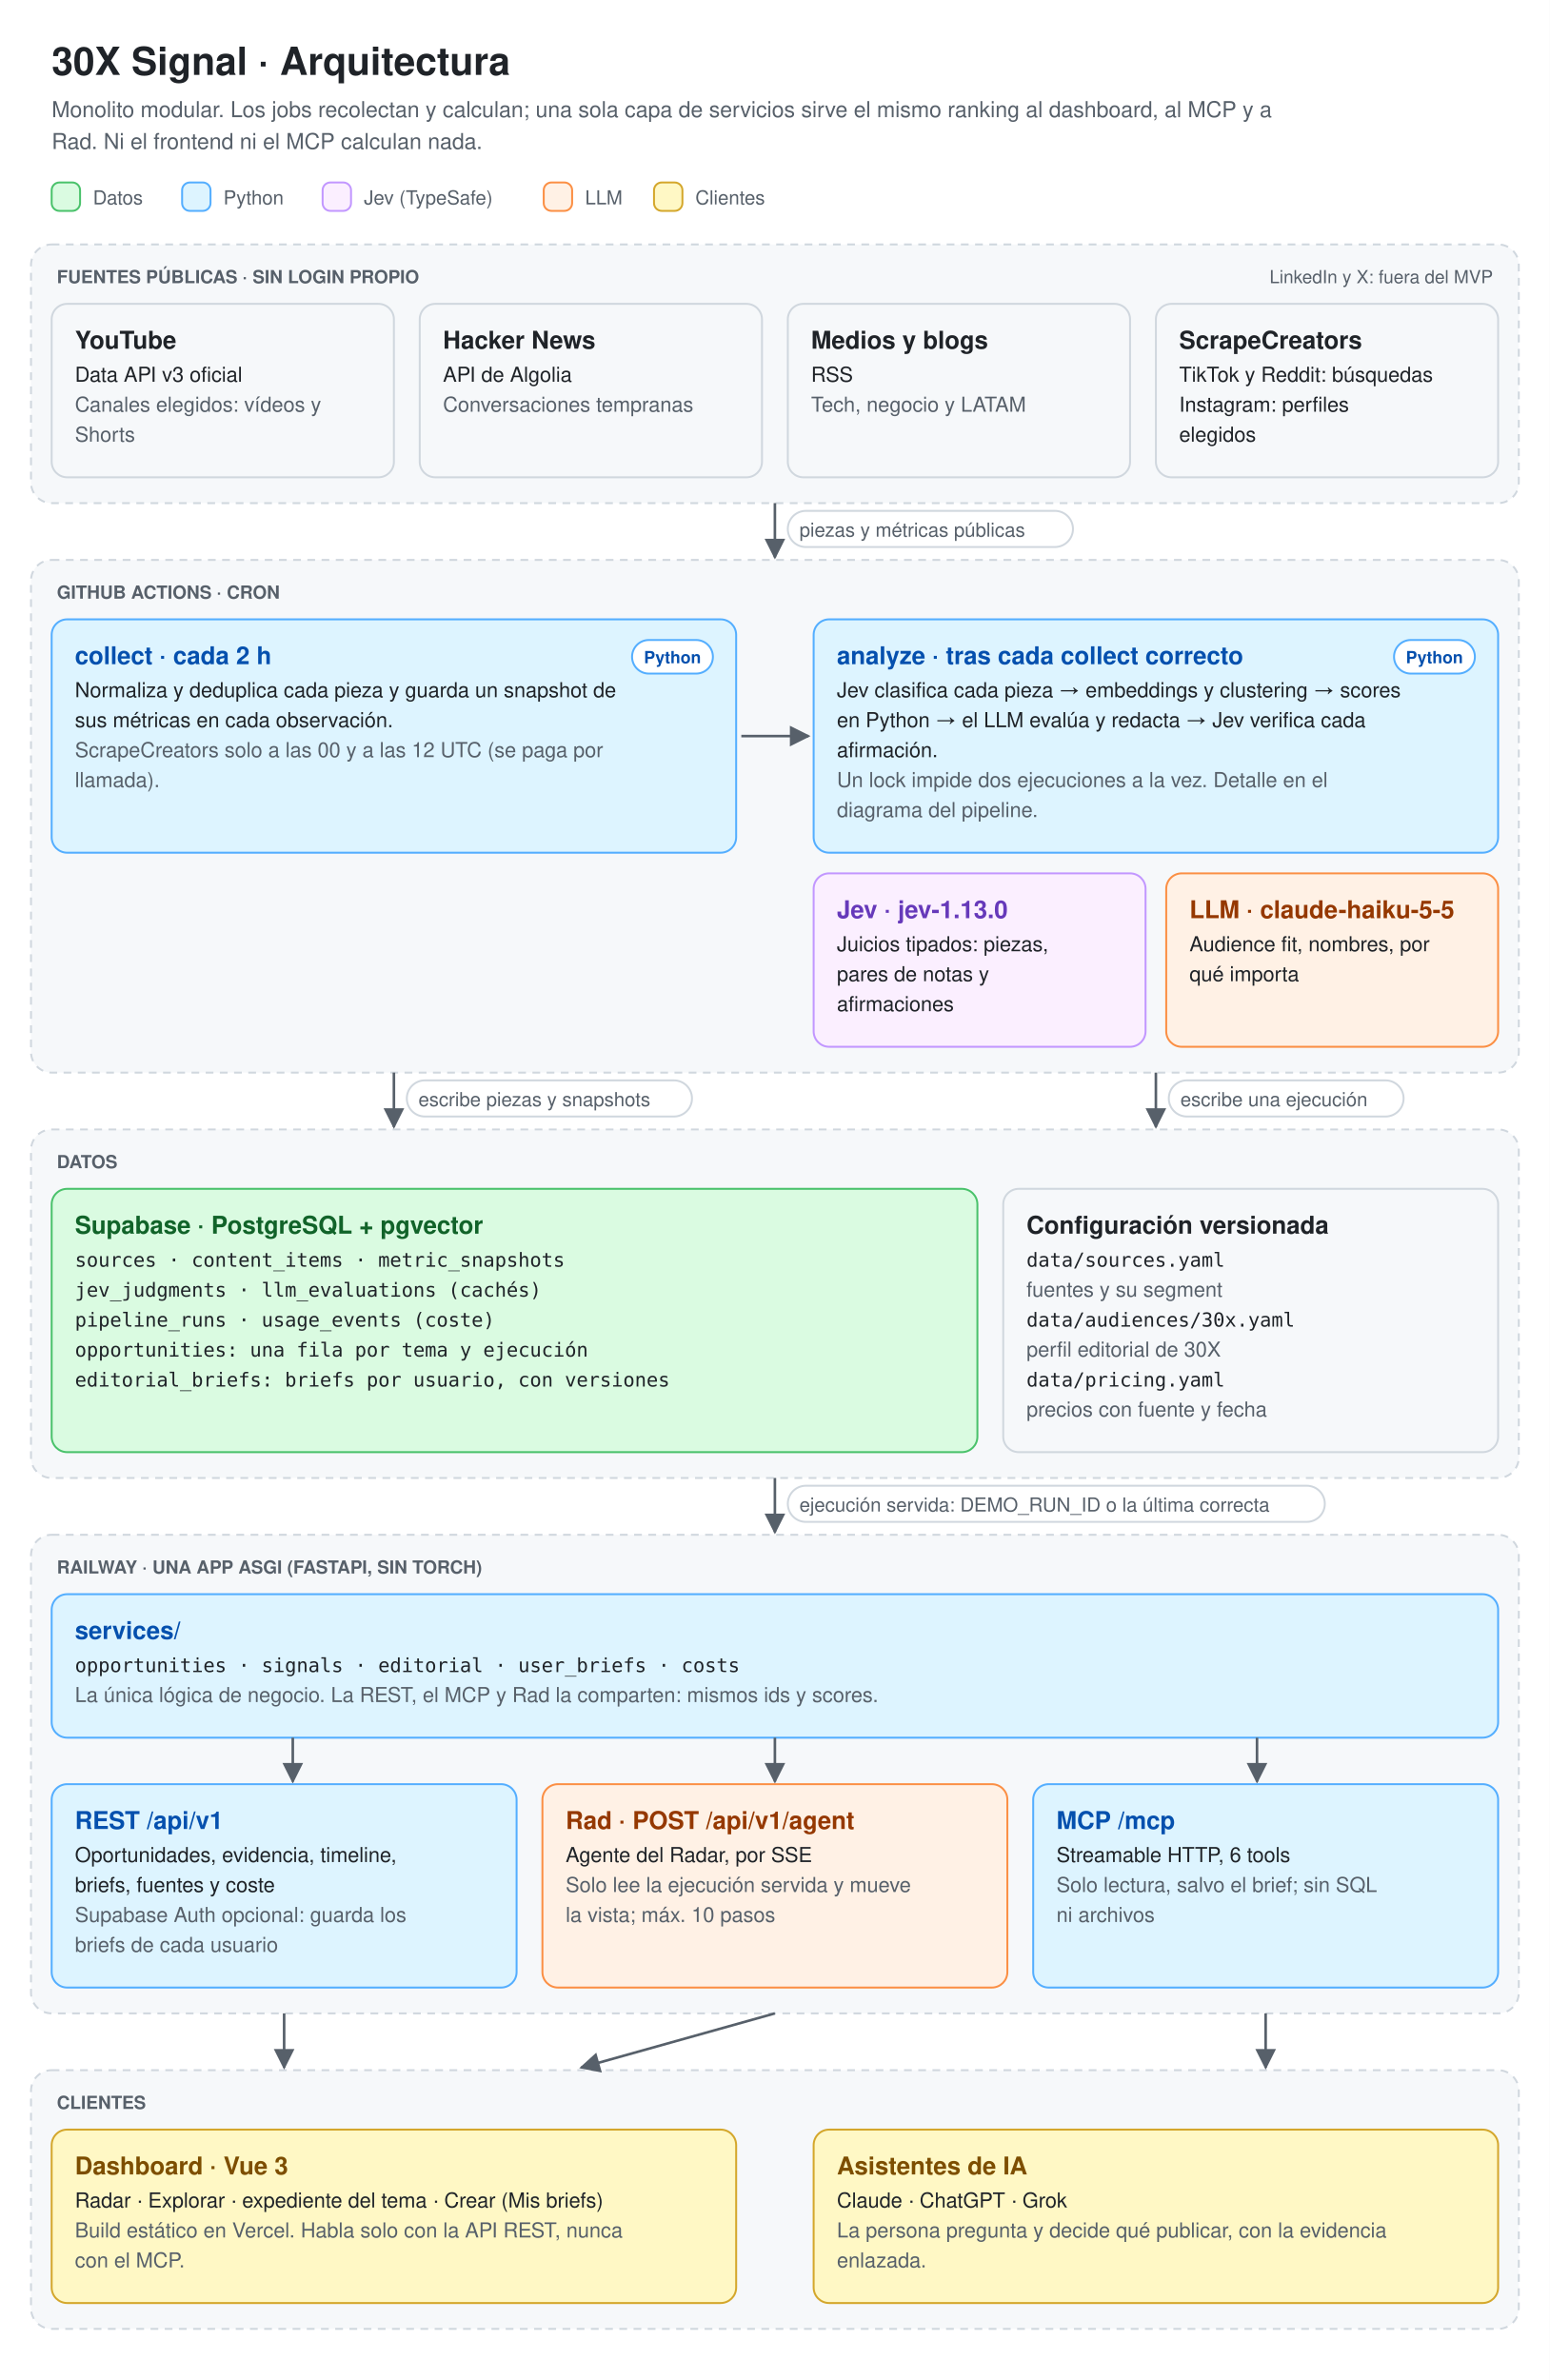
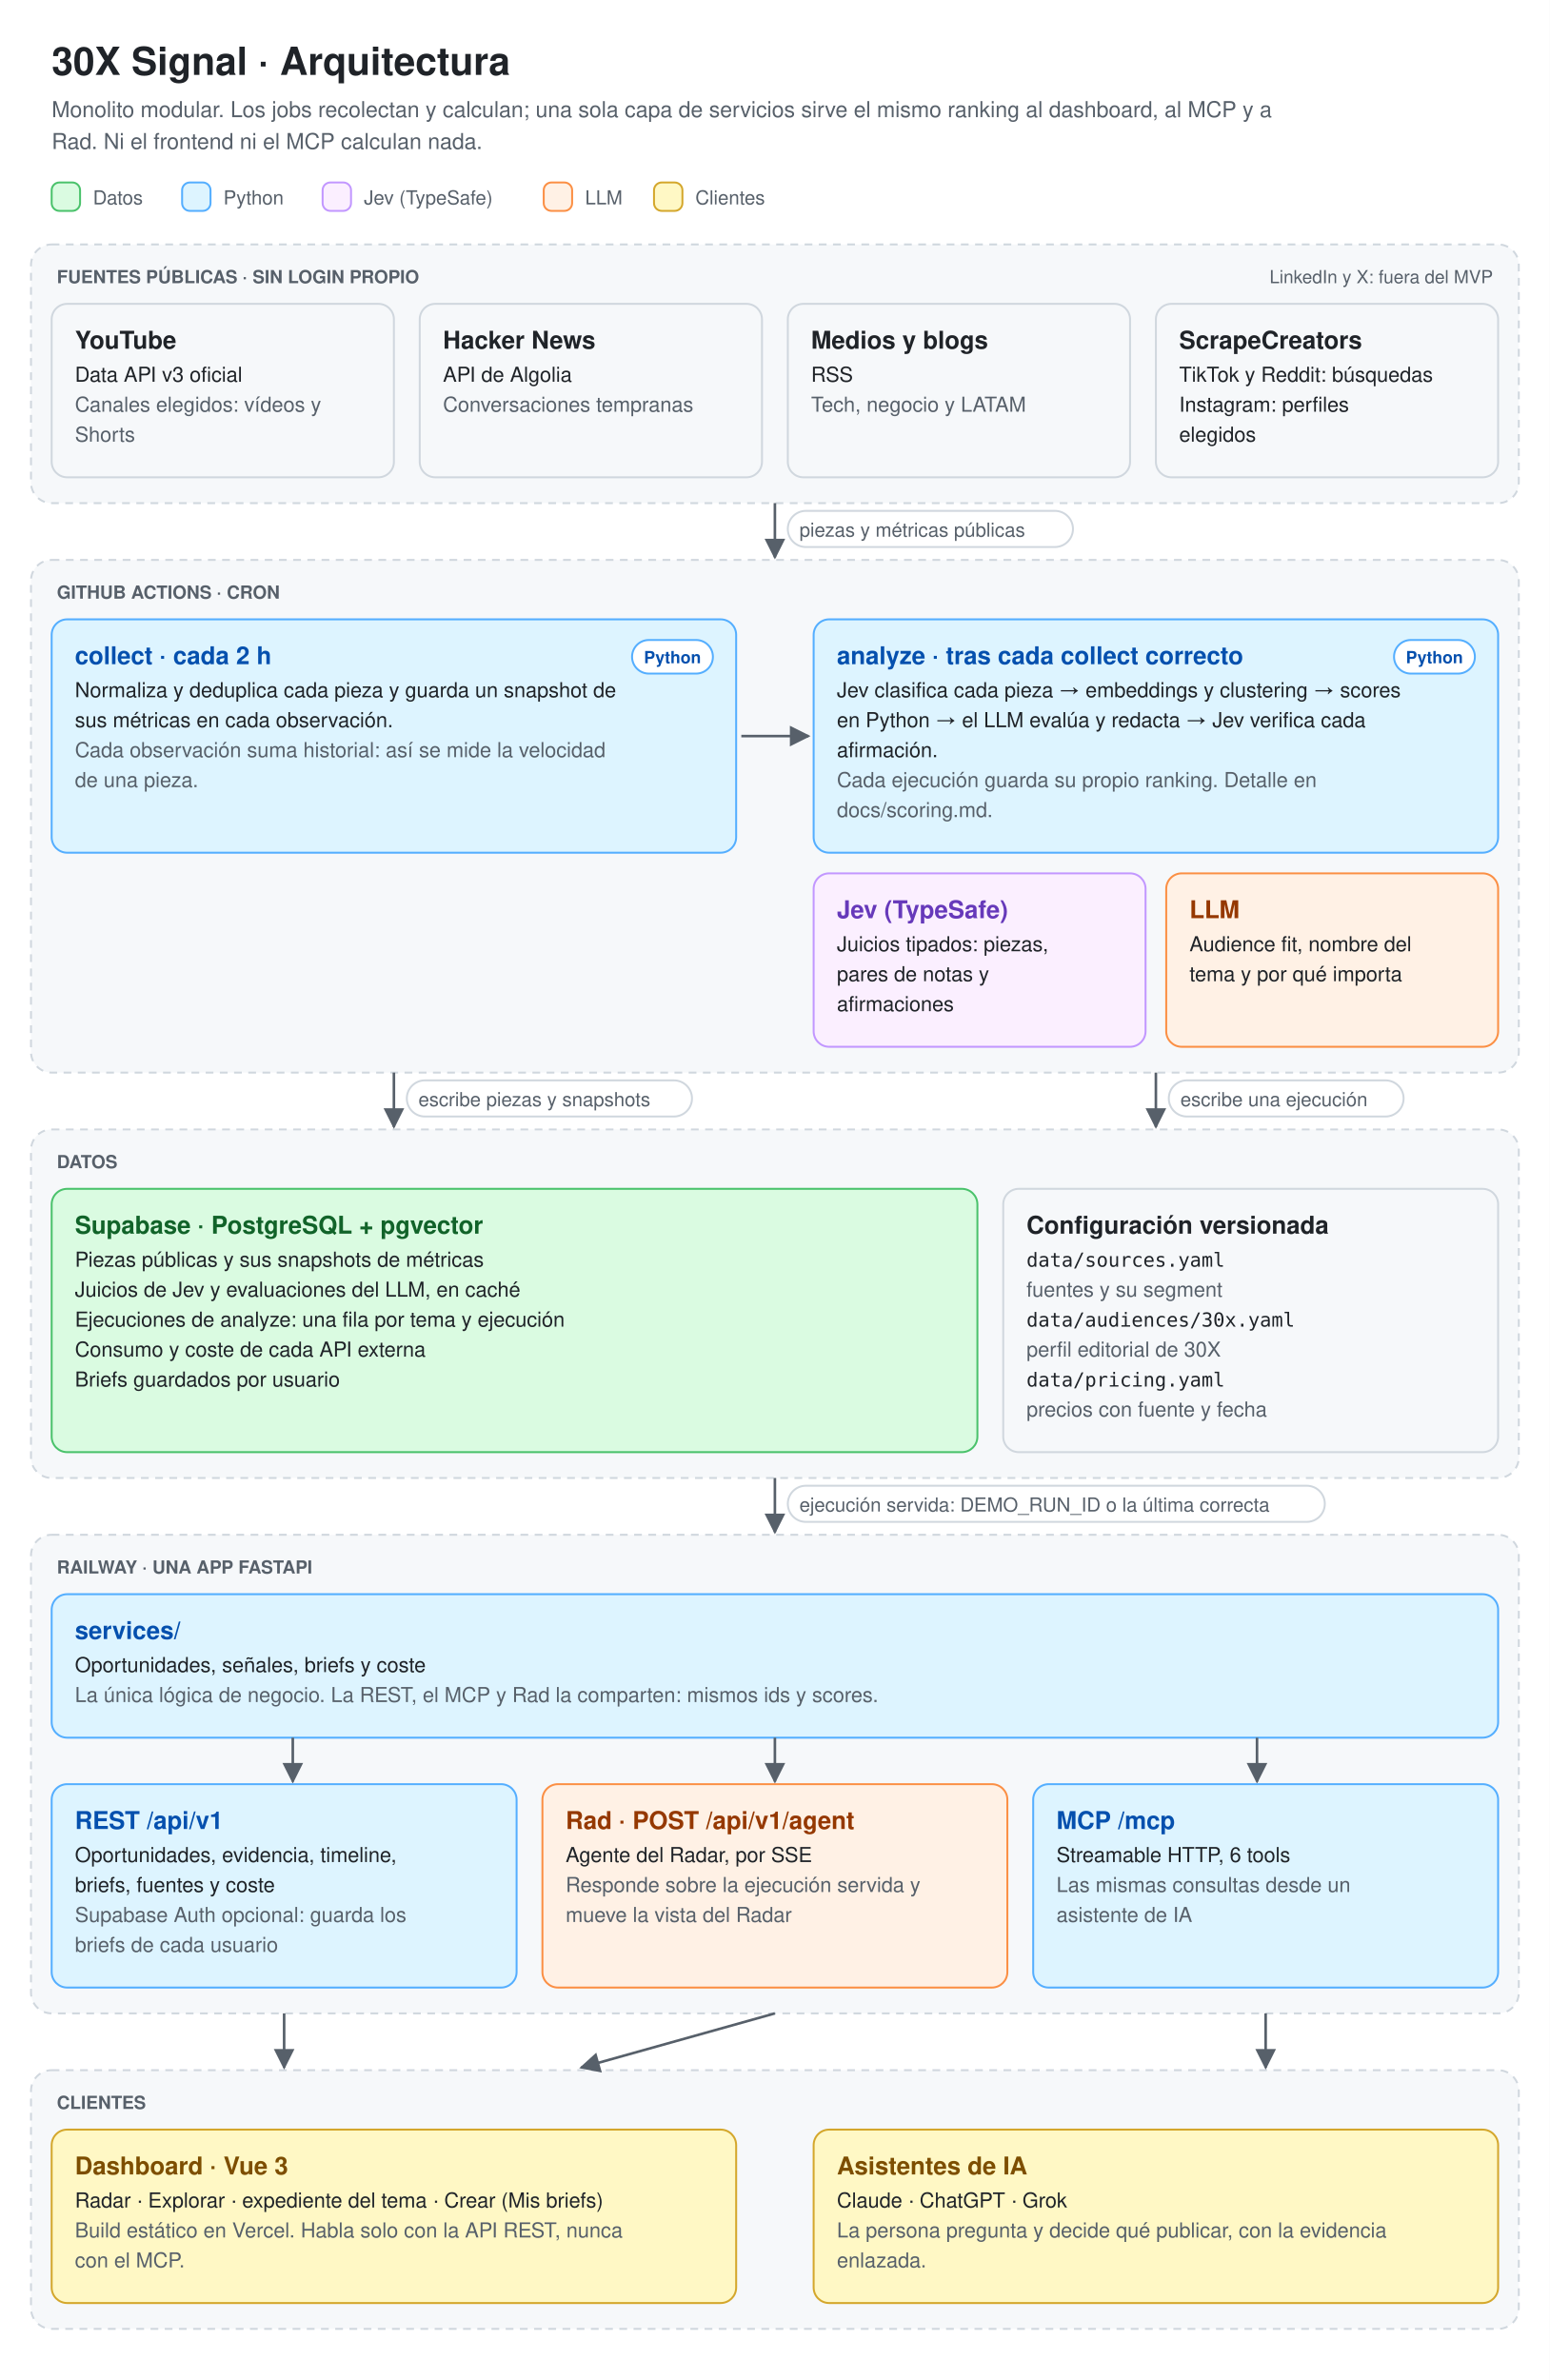
<svg xmlns="http://www.w3.org/2000/svg" width="1200" height="1843" viewBox="0 0 1200 1843" role="img" aria-labelledby="t d">
  <defs>
    <marker id="arrow" viewBox="0 0 10 10" refX="9" refY="5" markerWidth="8" markerHeight="8" orient="auto-start-reverse">
      <path d="M0 0L10 5L0 10z" fill="#57606a" />
    </marker>
  </defs>
  <rect width="1200" height="1843" fill="#ffffff" />
  <rect x="24.0" y="1603.1" width="1152.0" height="200.3" rx="16" fill="#f6f8fa" stroke="#d0d7de" stroke-width="1.5" stroke-dasharray="6 5" />
  <text x="44.0" y="1633.1" font-family="-apple-system, BlinkMacSystemFont, 'Segoe UI', Helvetica, Arial, sans-serif" font-size="14" font-weight="700" fill="#57606a" text-anchor="start">CLIENTES</text>
  <rect x="24.0" y="1188.5" width="1152.0" height="370.6" rx="16" fill="#f6f8fa" stroke="#d0d7de" stroke-width="1.5" stroke-dasharray="6 5" />
-   <text x="44.0" y="1218.5" font-family="-apple-system, BlinkMacSystemFont, 'Segoe UI', Helvetica, Arial, sans-serif" font-size="14" font-weight="700" fill="#57606a" text-anchor="start">RAILWAY · UNA APP ASGI (FASTAPI, SIN TORCH)</text>
+   <text x="44.0" y="1218.5" font-family="-apple-system, BlinkMacSystemFont, 'Segoe UI', Helvetica, Arial, sans-serif" font-size="14" font-weight="700" fill="#57606a" text-anchor="start">RAILWAY · UNA APP FASTAPI</text>
  <rect x="24.0" y="874.6" width="1152.0" height="269.9" rx="16" fill="#f6f8fa" stroke="#d0d7de" stroke-width="1.5" stroke-dasharray="6 5" />
  <text x="44.0" y="904.6" font-family="-apple-system, BlinkMacSystemFont, 'Segoe UI', Helvetica, Arial, sans-serif" font-size="14" font-weight="700" fill="#57606a" text-anchor="start">DATOS</text>
  <rect x="24.0" y="433.6" width="1152.0" height="397.0" rx="16" fill="#f6f8fa" stroke="#d0d7de" stroke-width="1.5" stroke-dasharray="6 5" />
  <text x="44.0" y="463.6" font-family="-apple-system, BlinkMacSystemFont, 'Segoe UI', Helvetica, Arial, sans-serif" font-size="14" font-weight="700" fill="#57606a" text-anchor="start">GITHUB ACTIONS · CRON</text>
  <rect x="24.0" y="189.3" width="1152.0" height="200.3" rx="16" fill="#f6f8fa" stroke="#d0d7de" stroke-width="1.5" stroke-dasharray="6 5" />
  <text x="44.0" y="219.3" font-family="-apple-system, BlinkMacSystemFont, 'Segoe UI', Helvetica, Arial, sans-serif" font-size="14" font-weight="700" fill="#57606a" text-anchor="start">FUENTES PÚBLICAS · SIN LOGIN PROPIO</text>
  <text x="1156.0" y="219.3" font-family="-apple-system, BlinkMacSystemFont, 'Segoe UI', Helvetica, Arial, sans-serif" font-size="14" font-weight="400" fill="#57606a" text-anchor="end">LinkedIn y X: fuera del MVP</text>
  <text x="40.0" y="58.0" font-family="-apple-system, BlinkMacSystemFont, 'Segoe UI', Helvetica, Arial, sans-serif" font-size="30" font-weight="700" fill="#1f2328" text-anchor="start">30X Signal · Arquitectura</text>
  <text x="40.0" y="90.7" font-family="-apple-system, BlinkMacSystemFont, 'Segoe UI', Helvetica, Arial, sans-serif" font-size="17" font-weight="400" fill="#57606a" text-anchor="start">Monolito modular. Los jobs recolectan y calculan; una sola capa de servicios sirve el mismo ranking al dashboard, al MCP y a</text>
  <text x="40.0" y="115.4" font-family="-apple-system, BlinkMacSystemFont, 'Segoe UI', Helvetica, Arial, sans-serif" font-size="17" font-weight="400" fill="#57606a" text-anchor="start">Rad. Ni el frontend ni el MCP calculan nada.</text>
  <rect x="40.0" y="141.3" width="22.0" height="22.0" rx="6" fill="#dafbe1" stroke="#4ac26b" stroke-width="1.5" />
  <text x="72.0" y="158.3" font-family="-apple-system, BlinkMacSystemFont, 'Segoe UI', Helvetica, Arial, sans-serif" font-size="15" font-weight="400" fill="#57606a" text-anchor="start">Datos</text>
  <rect x="141.0" y="141.3" width="22.0" height="22.0" rx="6" fill="#ddf4ff" stroke="#54aeff" stroke-width="1.5" />
  <text x="173.0" y="158.3" font-family="-apple-system, BlinkMacSystemFont, 'Segoe UI', Helvetica, Arial, sans-serif" font-size="15" font-weight="400" fill="#57606a" text-anchor="start">Python</text>
  <rect x="249.8" y="141.3" width="22.0" height="22.0" rx="6" fill="#fbefff" stroke="#c297ff" stroke-width="1.5" />
  <text x="281.8" y="158.3" font-family="-apple-system, BlinkMacSystemFont, 'Segoe UI', Helvetica, Arial, sans-serif" font-size="15" font-weight="400" fill="#57606a" text-anchor="start">Jev (TypeSafe)</text>
  <rect x="421.0" y="141.3" width="22.0" height="22.0" rx="6" fill="#fff1e5" stroke="#fb8f44" stroke-width="1.5" />
  <text x="453.0" y="158.3" font-family="-apple-system, BlinkMacSystemFont, 'Segoe UI', Helvetica, Arial, sans-serif" font-size="15" font-weight="400" fill="#57606a" text-anchor="start">LLM</text>
  <rect x="506.4" y="141.3" width="22.0" height="22.0" rx="6" fill="#fff8c5" stroke="#d4a72c" stroke-width="1.5" />
  <text x="538.4" y="158.3" font-family="-apple-system, BlinkMacSystemFont, 'Segoe UI', Helvetica, Arial, sans-serif" font-size="15" font-weight="400" fill="#57606a" text-anchor="start">Clientes</text>
  <rect x="40.0" y="235.3" width="265.0" height="134.3" rx="12" fill="#f6f8fa" stroke="#d0d7de" stroke-width="1.5" />
  <text x="58.0" y="270.0" font-family="-apple-system, BlinkMacSystemFont, 'Segoe UI', Helvetica, Arial, sans-serif" font-size="19" font-weight="650" fill="#1f2328" text-anchor="start">YouTube</text>
  <text x="58.0" y="295.6" font-family="-apple-system, BlinkMacSystemFont, 'Segoe UI', Helvetica, Arial, sans-serif" font-size="16" font-weight="400" fill="#1f2328" text-anchor="start">Data API v3 oficial</text>
  <text x="58.0" y="318.8" font-family="-apple-system, BlinkMacSystemFont, 'Segoe UI', Helvetica, Arial, sans-serif" font-size="16" font-weight="400" fill="#57606a" text-anchor="start">Canales elegidos: vídeos y</text>
  <text x="58.0" y="342.0" font-family="-apple-system, BlinkMacSystemFont, 'Segoe UI', Helvetica, Arial, sans-serif" font-size="16" font-weight="400" fill="#57606a" text-anchor="start">Shorts</text>
  <rect x="325.0" y="235.3" width="265.0" height="134.3" rx="12" fill="#f6f8fa" stroke="#d0d7de" stroke-width="1.5" />
  <text x="343.0" y="270.0" font-family="-apple-system, BlinkMacSystemFont, 'Segoe UI', Helvetica, Arial, sans-serif" font-size="19" font-weight="650" fill="#1f2328" text-anchor="start">Hacker News</text>
  <text x="343.0" y="295.6" font-family="-apple-system, BlinkMacSystemFont, 'Segoe UI', Helvetica, Arial, sans-serif" font-size="16" font-weight="400" fill="#1f2328" text-anchor="start">API de Algolia</text>
  <text x="343.0" y="318.8" font-family="-apple-system, BlinkMacSystemFont, 'Segoe UI', Helvetica, Arial, sans-serif" font-size="16" font-weight="400" fill="#57606a" text-anchor="start">Conversaciones tempranas</text>
  <rect x="610.0" y="235.3" width="265.0" height="134.3" rx="12" fill="#f6f8fa" stroke="#d0d7de" stroke-width="1.5" />
  <text x="628.0" y="270.0" font-family="-apple-system, BlinkMacSystemFont, 'Segoe UI', Helvetica, Arial, sans-serif" font-size="19" font-weight="650" fill="#1f2328" text-anchor="start">Medios y blogs</text>
  <text x="628.0" y="295.6" font-family="-apple-system, BlinkMacSystemFont, 'Segoe UI', Helvetica, Arial, sans-serif" font-size="16" font-weight="400" fill="#1f2328" text-anchor="start">RSS</text>
  <text x="628.0" y="318.8" font-family="-apple-system, BlinkMacSystemFont, 'Segoe UI', Helvetica, Arial, sans-serif" font-size="16" font-weight="400" fill="#57606a" text-anchor="start">Tech, negocio y LATAM</text>
  <rect x="895.0" y="235.3" width="265.0" height="134.3" rx="12" fill="#f6f8fa" stroke="#d0d7de" stroke-width="1.5" />
  <text x="913.0" y="270.0" font-family="-apple-system, BlinkMacSystemFont, 'Segoe UI', Helvetica, Arial, sans-serif" font-size="19" font-weight="650" fill="#1f2328" text-anchor="start">ScrapeCreators</text>
  <text x="913.0" y="295.6" font-family="-apple-system, BlinkMacSystemFont, 'Segoe UI', Helvetica, Arial, sans-serif" font-size="16" font-weight="400" fill="#1f2328" text-anchor="start">TikTok y Reddit: búsquedas</text>
  <text x="913.0" y="318.8" font-family="-apple-system, BlinkMacSystemFont, 'Segoe UI', Helvetica, Arial, sans-serif" font-size="16" font-weight="400" fill="#1f2328" text-anchor="start">Instagram: perfiles</text>
  <text x="913.0" y="342.0" font-family="-apple-system, BlinkMacSystemFont, 'Segoe UI', Helvetica, Arial, sans-serif" font-size="16" font-weight="400" fill="#1f2328" text-anchor="start">elegidos</text>
  <line x1="600.0" y1="389.6" x2="600.0" y2="431.6" stroke="#57606a" stroke-width="2" marker-end="url(#arrow)" />
  <rect x="610.0" y="395.6" width="220.8" height="28.0" rx="14" fill="#ffffff" stroke="#d0d7de" stroke-width="1.5" />
  <text x="619.0" y="415.6" font-family="-apple-system, BlinkMacSystemFont, 'Segoe UI', Helvetica, Arial, sans-serif" font-size="15" font-weight="400" fill="#57606a" text-anchor="start">piezas y métricas públicas</text>
  <rect x="40.0" y="479.6" width="530.0" height="180.7" rx="12" fill="#ddf4ff" stroke="#54aeff" stroke-width="1.5" />
  <text x="58.0" y="514.3" font-family="-apple-system, BlinkMacSystemFont, 'Segoe UI', Helvetica, Arial, sans-serif" font-size="19" font-weight="650" fill="#0550ae" text-anchor="start">collect · cada 2 h</text>
  <rect x="489.4" y="495.6" width="62.6" height="26.0" rx="13" fill="#ffffff" stroke="#54aeff" stroke-width="1.5" />
  <text x="520.7" y="513.6" font-family="-apple-system, BlinkMacSystemFont, 'Segoe UI', Helvetica, Arial, sans-serif" font-size="13" font-weight="600" fill="#0550ae" text-anchor="middle">Python</text>
  <text x="58.0" y="539.9" font-family="-apple-system, BlinkMacSystemFont, 'Segoe UI', Helvetica, Arial, sans-serif" font-size="16" font-weight="400" fill="#1f2328" text-anchor="start">Normaliza y deduplica cada pieza y guarda un snapshot de</text>
  <text x="58.0" y="563.1" font-family="-apple-system, BlinkMacSystemFont, 'Segoe UI', Helvetica, Arial, sans-serif" font-size="16" font-weight="400" fill="#1f2328" text-anchor="start">sus métricas en cada observación.</text>
-   <text x="58.0" y="586.3" font-family="-apple-system, BlinkMacSystemFont, 'Segoe UI', Helvetica, Arial, sans-serif" font-size="16" font-weight="400" fill="#57606a" text-anchor="start">ScrapeCreators solo a las 00 y a las 12 UTC (se paga por</text>
-   <text x="58.0" y="609.5" font-family="-apple-system, BlinkMacSystemFont, 'Segoe UI', Helvetica, Arial, sans-serif" font-size="16" font-weight="400" fill="#57606a" text-anchor="start">llamada).</text>
+   <text x="58.0" y="586.3" font-family="-apple-system, BlinkMacSystemFont, 'Segoe UI', Helvetica, Arial, sans-serif" font-size="16" font-weight="400" fill="#57606a" text-anchor="start">Cada observación suma historial: así se mide la velocidad</text>
+   <text x="58.0" y="609.5" font-family="-apple-system, BlinkMacSystemFont, 'Segoe UI', Helvetica, Arial, sans-serif" font-size="16" font-weight="400" fill="#57606a" text-anchor="start">de una pieza.</text>
  <rect x="630.0" y="479.6" width="530.0" height="180.7" rx="12" fill="#ddf4ff" stroke="#54aeff" stroke-width="1.5" />
  <text x="648.0" y="514.3" font-family="-apple-system, BlinkMacSystemFont, 'Segoe UI', Helvetica, Arial, sans-serif" font-size="19" font-weight="650" fill="#0550ae" text-anchor="start">analyze · tras cada collect correcto</text>
  <rect x="1079.4" y="495.6" width="62.6" height="26.0" rx="13" fill="#ffffff" stroke="#54aeff" stroke-width="1.5" />
  <text x="1110.7" y="513.6" font-family="-apple-system, BlinkMacSystemFont, 'Segoe UI', Helvetica, Arial, sans-serif" font-size="13" font-weight="600" fill="#0550ae" text-anchor="middle">Python</text>
  <text x="648.0" y="539.9" font-family="-apple-system, BlinkMacSystemFont, 'Segoe UI', Helvetica, Arial, sans-serif" font-size="16" font-weight="400" fill="#1f2328" text-anchor="start">Jev clasifica cada pieza → embeddings y clustering → scores</text>
  <text x="648.0" y="563.1" font-family="-apple-system, BlinkMacSystemFont, 'Segoe UI', Helvetica, Arial, sans-serif" font-size="16" font-weight="400" fill="#1f2328" text-anchor="start">en Python → el LLM evalúa y redacta → Jev verifica cada</text>
  <text x="648.0" y="586.3" font-family="-apple-system, BlinkMacSystemFont, 'Segoe UI', Helvetica, Arial, sans-serif" font-size="16" font-weight="400" fill="#1f2328" text-anchor="start">afirmación.</text>
-   <text x="648.0" y="609.5" font-family="-apple-system, BlinkMacSystemFont, 'Segoe UI', Helvetica, Arial, sans-serif" font-size="16" font-weight="400" fill="#57606a" text-anchor="start">Un lock impide dos ejecuciones a la vez. Detalle en el</text>
-   <text x="648.0" y="632.7" font-family="-apple-system, BlinkMacSystemFont, 'Segoe UI', Helvetica, Arial, sans-serif" font-size="16" font-weight="400" fill="#57606a" text-anchor="start">diagrama del pipeline.</text>
+   <text x="648.0" y="609.5" font-family="-apple-system, BlinkMacSystemFont, 'Segoe UI', Helvetica, Arial, sans-serif" font-size="16" font-weight="400" fill="#57606a" text-anchor="start">Cada ejecución guarda su propio ranking. Detalle en</text>
+   <text x="648.0" y="632.7" font-family="-apple-system, BlinkMacSystemFont, 'Segoe UI', Helvetica, Arial, sans-serif" font-size="16" font-weight="400" fill="#57606a" text-anchor="start">docs/scoring.md.</text>
  <line x1="574.0" y1="570.0" x2="626.0" y2="570.0" stroke="#57606a" stroke-width="2" marker-end="url(#arrow)" />
  <rect x="630.0" y="676.3" width="257.0" height="134.3" rx="12" fill="#fbefff" stroke="#c297ff" stroke-width="1.5" />
-   <text x="648.0" y="711.0" font-family="-apple-system, BlinkMacSystemFont, 'Segoe UI', Helvetica, Arial, sans-serif" font-size="19" font-weight="650" fill="#6639ba" text-anchor="start">Jev · jev-1.13.0</text>
+   <text x="648.0" y="711.0" font-family="-apple-system, BlinkMacSystemFont, 'Segoe UI', Helvetica, Arial, sans-serif" font-size="19" font-weight="650" fill="#6639ba" text-anchor="start">Jev (TypeSafe)</text>
  <text x="648.0" y="736.6" font-family="-apple-system, BlinkMacSystemFont, 'Segoe UI', Helvetica, Arial, sans-serif" font-size="16" font-weight="400" fill="#1f2328" text-anchor="start">Juicios tipados: piezas,</text>
  <text x="648.0" y="759.8" font-family="-apple-system, BlinkMacSystemFont, 'Segoe UI', Helvetica, Arial, sans-serif" font-size="16" font-weight="400" fill="#1f2328" text-anchor="start">pares de notas y</text>
  <text x="648.0" y="783.0" font-family="-apple-system, BlinkMacSystemFont, 'Segoe UI', Helvetica, Arial, sans-serif" font-size="16" font-weight="400" fill="#1f2328" text-anchor="start">afirmaciones</text>
  <rect x="903.0" y="676.3" width="257.0" height="134.3" rx="12" fill="#fff1e5" stroke="#fb8f44" stroke-width="1.5" />
-   <text x="921.0" y="711.0" font-family="-apple-system, BlinkMacSystemFont, 'Segoe UI', Helvetica, Arial, sans-serif" font-size="19" font-weight="650" fill="#953800" text-anchor="start">LLM · claude-haiku-5-5</text>
-   <text x="921.0" y="736.6" font-family="-apple-system, BlinkMacSystemFont, 'Segoe UI', Helvetica, Arial, sans-serif" font-size="16" font-weight="400" fill="#1f2328" text-anchor="start">Audience fit, nombres, por</text>
-   <text x="921.0" y="759.8" font-family="-apple-system, BlinkMacSystemFont, 'Segoe UI', Helvetica, Arial, sans-serif" font-size="16" font-weight="400" fill="#1f2328" text-anchor="start">qué importa</text>
+   <text x="921.0" y="711.0" font-family="-apple-system, BlinkMacSystemFont, 'Segoe UI', Helvetica, Arial, sans-serif" font-size="19" font-weight="650" fill="#953800" text-anchor="start">LLM</text>
+   <text x="921.0" y="736.6" font-family="-apple-system, BlinkMacSystemFont, 'Segoe UI', Helvetica, Arial, sans-serif" font-size="16" font-weight="400" fill="#1f2328" text-anchor="start">Audience fit, nombre del</text>
+   <text x="921.0" y="759.8" font-family="-apple-system, BlinkMacSystemFont, 'Segoe UI', Helvetica, Arial, sans-serif" font-size="16" font-weight="400" fill="#1f2328" text-anchor="start">tema y por qué importa</text>
  <line x1="305.0" y1="830.6" x2="305.0" y2="872.6" stroke="#57606a" stroke-width="2" marker-end="url(#arrow)" />
  <rect x="315.0" y="836.6" width="220.8" height="28.0" rx="14" fill="#ffffff" stroke="#d0d7de" stroke-width="1.5" />
  <text x="324.0" y="856.6" font-family="-apple-system, BlinkMacSystemFont, 'Segoe UI', Helvetica, Arial, sans-serif" font-size="15" font-weight="400" fill="#57606a" text-anchor="start">escribe piezas y snapshots</text>
  <line x1="895.0" y1="830.6" x2="895.0" y2="872.6" stroke="#57606a" stroke-width="2" marker-end="url(#arrow)" />
  <rect x="905.0" y="836.6" width="181.8" height="28.0" rx="14" fill="#ffffff" stroke="#d0d7de" stroke-width="1.5" />
  <text x="914.0" y="856.6" font-family="-apple-system, BlinkMacSystemFont, 'Segoe UI', Helvetica, Arial, sans-serif" font-size="15" font-weight="400" fill="#57606a" text-anchor="start">escribe una ejecución</text>
  <rect x="40.0" y="920.6" width="716.8" height="203.9" rx="12" fill="#dafbe1" stroke="#4ac26b" stroke-width="1.5" />
  <text x="58.0" y="955.3" font-family="-apple-system, BlinkMacSystemFont, 'Segoe UI', Helvetica, Arial, sans-serif" font-size="19" font-weight="650" fill="#116329" text-anchor="start">Supabase · PostgreSQL + pgvector</text>
-   <text x="58.0" y="980.9" font-family="ui-monospace, SFMono-Regular, Menlo, Consolas, monospace" font-size="15" font-weight="400" fill="#1f2328" text-anchor="start">sources · content_items · metric_snapshots</text>
-   <text x="58.0" y="1004.1" font-family="ui-monospace, SFMono-Regular, Menlo, Consolas, monospace" font-size="15" font-weight="400" fill="#1f2328" text-anchor="start">jev_judgments · llm_evaluations (cachés)</text>
-   <text x="58.0" y="1027.3" font-family="ui-monospace, SFMono-Regular, Menlo, Consolas, monospace" font-size="15" font-weight="400" fill="#1f2328" text-anchor="start">pipeline_runs · usage_events (coste)</text>
-   <text x="58.0" y="1050.5" font-family="ui-monospace, SFMono-Regular, Menlo, Consolas, monospace" font-size="15" font-weight="400" fill="#1f2328" text-anchor="start">opportunities: una fila por tema y ejecución</text>
-   <text x="58.0" y="1073.7" font-family="ui-monospace, SFMono-Regular, Menlo, Consolas, monospace" font-size="15" font-weight="400" fill="#1f2328" text-anchor="start">editorial_briefs: briefs por usuario, con versiones</text>
+   <text x="58.0" y="980.9" font-family="-apple-system, BlinkMacSystemFont, 'Segoe UI', Helvetica, Arial, sans-serif" font-size="16" font-weight="400" fill="#1f2328" text-anchor="start">Piezas públicas y sus snapshots de métricas</text>
+   <text x="58.0" y="1004.1" font-family="-apple-system, BlinkMacSystemFont, 'Segoe UI', Helvetica, Arial, sans-serif" font-size="16" font-weight="400" fill="#1f2328" text-anchor="start">Juicios de Jev y evaluaciones del LLM, en caché</text>
+   <text x="58.0" y="1027.3" font-family="-apple-system, BlinkMacSystemFont, 'Segoe UI', Helvetica, Arial, sans-serif" font-size="16" font-weight="400" fill="#1f2328" text-anchor="start">Ejecuciones de analyze: una fila por tema y ejecución</text>
+   <text x="58.0" y="1050.5" font-family="-apple-system, BlinkMacSystemFont, 'Segoe UI', Helvetica, Arial, sans-serif" font-size="16" font-weight="400" fill="#1f2328" text-anchor="start">Consumo y coste de cada API externa</text>
+   <text x="58.0" y="1073.7" font-family="-apple-system, BlinkMacSystemFont, 'Segoe UI', Helvetica, Arial, sans-serif" font-size="16" font-weight="400" fill="#1f2328" text-anchor="start">Briefs guardados por usuario</text>
  <rect x="776.8" y="920.6" width="383.2" height="203.9" rx="12" fill="#f6f8fa" stroke="#d0d7de" stroke-width="1.5" />
  <text x="794.8" y="955.3" font-family="-apple-system, BlinkMacSystemFont, 'Segoe UI', Helvetica, Arial, sans-serif" font-size="19" font-weight="650" fill="#1f2328" text-anchor="start">Configuración versionada</text>
  <text x="794.8" y="980.9" font-family="ui-monospace, SFMono-Regular, Menlo, Consolas, monospace" font-size="15" font-weight="400" fill="#1f2328" text-anchor="start">data/sources.yaml</text>
  <text x="794.8" y="1004.1" font-family="-apple-system, BlinkMacSystemFont, 'Segoe UI', Helvetica, Arial, sans-serif" font-size="16" font-weight="400" fill="#57606a" text-anchor="start">fuentes y su segment</text>
  <text x="794.8" y="1027.3" font-family="ui-monospace, SFMono-Regular, Menlo, Consolas, monospace" font-size="15" font-weight="400" fill="#1f2328" text-anchor="start">data/audiences/30x.yaml</text>
  <text x="794.8" y="1050.5" font-family="-apple-system, BlinkMacSystemFont, 'Segoe UI', Helvetica, Arial, sans-serif" font-size="16" font-weight="400" fill="#57606a" text-anchor="start">perfil editorial de 30X</text>
  <text x="794.8" y="1073.7" font-family="ui-monospace, SFMono-Regular, Menlo, Consolas, monospace" font-size="15" font-weight="400" fill="#1f2328" text-anchor="start">data/pricing.yaml</text>
  <text x="794.8" y="1096.9" font-family="-apple-system, BlinkMacSystemFont, 'Segoe UI', Helvetica, Arial, sans-serif" font-size="16" font-weight="400" fill="#57606a" text-anchor="start">precios con fuente y fecha</text>
  <line x1="600.0" y1="1144.5" x2="600.0" y2="1186.5" stroke="#57606a" stroke-width="2" marker-end="url(#arrow)" />
  <rect x="610.0" y="1150.5" width="415.8" height="28.0" rx="14" fill="#ffffff" stroke="#d0d7de" stroke-width="1.5" />
  <text x="619.0" y="1170.5" font-family="-apple-system, BlinkMacSystemFont, 'Segoe UI', Helvetica, Arial, sans-serif" font-size="15" font-weight="400" fill="#57606a" text-anchor="start">ejecución servida: DEMO_RUN_ID o la última correcta</text>
  <rect x="40.0" y="1234.5" width="1120.0" height="111.1" rx="12" fill="#ddf4ff" stroke="#54aeff" stroke-width="1.5" />
  <text x="58.0" y="1269.2" font-family="-apple-system, BlinkMacSystemFont, 'Segoe UI', Helvetica, Arial, sans-serif" font-size="19" font-weight="650" fill="#0550ae" text-anchor="start">services/</text>
-   <text x="58.0" y="1294.8" font-family="ui-monospace, SFMono-Regular, Menlo, Consolas, monospace" font-size="15" font-weight="400" fill="#1f2328" text-anchor="start">opportunities · signals · editorial · user_briefs · costs</text>
+   <text x="58.0" y="1294.8" font-family="-apple-system, BlinkMacSystemFont, 'Segoe UI', Helvetica, Arial, sans-serif" font-size="16" font-weight="400" fill="#1f2328" text-anchor="start">Oportunidades, señales, briefs y coste</text>
  <text x="58.0" y="1318.0" font-family="-apple-system, BlinkMacSystemFont, 'Segoe UI', Helvetica, Arial, sans-serif" font-size="16" font-weight="400" fill="#57606a" text-anchor="start">La única lógica de negocio. La REST, el MCP y Rad la comparten: mismos ids y scores.</text>
  <line x1="226.7" y1="1345.6" x2="226.7" y2="1379.6" stroke="#57606a" stroke-width="2" marker-end="url(#arrow)" />
  <line x1="600.0" y1="1345.6" x2="600.0" y2="1379.6" stroke="#57606a" stroke-width="2" marker-end="url(#arrow)" />
  <line x1="973.3" y1="1345.6" x2="973.3" y2="1379.6" stroke="#57606a" stroke-width="2" marker-end="url(#arrow)" />
  <rect x="40.0" y="1381.6" width="360.0" height="157.5" rx="12" fill="#ddf4ff" stroke="#54aeff" stroke-width="1.5" />
  <text x="58.0" y="1416.3" font-family="-apple-system, BlinkMacSystemFont, 'Segoe UI', Helvetica, Arial, sans-serif" font-size="19" font-weight="650" fill="#0550ae" text-anchor="start">REST /api/v1</text>
  <text x="58.0" y="1441.9" font-family="-apple-system, BlinkMacSystemFont, 'Segoe UI', Helvetica, Arial, sans-serif" font-size="16" font-weight="400" fill="#1f2328" text-anchor="start">Oportunidades, evidencia, timeline,</text>
  <text x="58.0" y="1465.1" font-family="-apple-system, BlinkMacSystemFont, 'Segoe UI', Helvetica, Arial, sans-serif" font-size="16" font-weight="400" fill="#1f2328" text-anchor="start">briefs, fuentes y coste</text>
  <text x="58.0" y="1488.3" font-family="-apple-system, BlinkMacSystemFont, 'Segoe UI', Helvetica, Arial, sans-serif" font-size="16" font-weight="400" fill="#57606a" text-anchor="start">Supabase Auth opcional: guarda los</text>
  <text x="58.0" y="1511.5" font-family="-apple-system, BlinkMacSystemFont, 'Segoe UI', Helvetica, Arial, sans-serif" font-size="16" font-weight="400" fill="#57606a" text-anchor="start">briefs de cada usuario</text>
  <rect x="420.0" y="1381.6" width="360.0" height="157.5" rx="12" fill="#fff1e5" stroke="#fb8f44" stroke-width="1.5" />
  <text x="438.0" y="1416.3" font-family="-apple-system, BlinkMacSystemFont, 'Segoe UI', Helvetica, Arial, sans-serif" font-size="19" font-weight="650" fill="#953800" text-anchor="start">Rad · POST /api/v1/agent</text>
  <text x="438.0" y="1441.9" font-family="-apple-system, BlinkMacSystemFont, 'Segoe UI', Helvetica, Arial, sans-serif" font-size="16" font-weight="400" fill="#1f2328" text-anchor="start">Agente del Radar, por SSE</text>
-   <text x="438.0" y="1465.1" font-family="-apple-system, BlinkMacSystemFont, 'Segoe UI', Helvetica, Arial, sans-serif" font-size="16" font-weight="400" fill="#57606a" text-anchor="start">Solo lee la ejecución servida y mueve</text>
-   <text x="438.0" y="1488.3" font-family="-apple-system, BlinkMacSystemFont, 'Segoe UI', Helvetica, Arial, sans-serif" font-size="16" font-weight="400" fill="#57606a" text-anchor="start">la vista; máx. 10 pasos</text>
+   <text x="438.0" y="1465.1" font-family="-apple-system, BlinkMacSystemFont, 'Segoe UI', Helvetica, Arial, sans-serif" font-size="16" font-weight="400" fill="#57606a" text-anchor="start">Responde sobre la ejecución servida y</text>
+   <text x="438.0" y="1488.3" font-family="-apple-system, BlinkMacSystemFont, 'Segoe UI', Helvetica, Arial, sans-serif" font-size="16" font-weight="400" fill="#57606a" text-anchor="start">mueve la vista del Radar</text>
  <rect x="800.0" y="1381.6" width="360.0" height="157.5" rx="12" fill="#ddf4ff" stroke="#54aeff" stroke-width="1.5" />
  <text x="818.0" y="1416.3" font-family="-apple-system, BlinkMacSystemFont, 'Segoe UI', Helvetica, Arial, sans-serif" font-size="19" font-weight="650" fill="#0550ae" text-anchor="start">MCP /mcp</text>
  <text x="818.0" y="1441.9" font-family="-apple-system, BlinkMacSystemFont, 'Segoe UI', Helvetica, Arial, sans-serif" font-size="16" font-weight="400" fill="#1f2328" text-anchor="start">Streamable HTTP, 6 tools</text>
-   <text x="818.0" y="1465.1" font-family="-apple-system, BlinkMacSystemFont, 'Segoe UI', Helvetica, Arial, sans-serif" font-size="16" font-weight="400" fill="#57606a" text-anchor="start">Solo lectura, salvo el brief; sin SQL</text>
-   <text x="818.0" y="1488.3" font-family="-apple-system, BlinkMacSystemFont, 'Segoe UI', Helvetica, Arial, sans-serif" font-size="16" font-weight="400" fill="#57606a" text-anchor="start">ni archivos</text>
+   <text x="818.0" y="1465.1" font-family="-apple-system, BlinkMacSystemFont, 'Segoe UI', Helvetica, Arial, sans-serif" font-size="16" font-weight="400" fill="#57606a" text-anchor="start">Las mismas consultas desde un</text>
+   <text x="818.0" y="1488.3" font-family="-apple-system, BlinkMacSystemFont, 'Segoe UI', Helvetica, Arial, sans-serif" font-size="16" font-weight="400" fill="#57606a" text-anchor="start">asistente de IA</text>
  <line x1="220.0" y1="1559.1" x2="220.0" y2="1601.1" stroke="#57606a" stroke-width="2" marker-end="url(#arrow)" />
  <line x1="600.0" y1="1559.1" x2="450.0" y2="1601.1" stroke="#57606a" stroke-width="2" marker-end="url(#arrow)" />
  <line x1="980.0" y1="1559.1" x2="980.0" y2="1601.1" stroke="#57606a" stroke-width="2" marker-end="url(#arrow)" />
  <rect x="40.0" y="1649.1" width="530.0" height="134.3" rx="12" fill="#fff8c5" stroke="#d4a72c" stroke-width="1.5" />
  <text x="58.0" y="1683.8" font-family="-apple-system, BlinkMacSystemFont, 'Segoe UI', Helvetica, Arial, sans-serif" font-size="19" font-weight="650" fill="#7d4e00" text-anchor="start">Dashboard · Vue 3</text>
  <text x="58.0" y="1709.4" font-family="-apple-system, BlinkMacSystemFont, 'Segoe UI', Helvetica, Arial, sans-serif" font-size="16" font-weight="400" fill="#1f2328" text-anchor="start">Radar · Explorar · expediente del tema · Crear (Mis briefs)</text>
  <text x="58.0" y="1732.6" font-family="-apple-system, BlinkMacSystemFont, 'Segoe UI', Helvetica, Arial, sans-serif" font-size="16" font-weight="400" fill="#57606a" text-anchor="start">Build estático en Vercel. Habla solo con la API REST, nunca</text>
  <text x="58.0" y="1755.8" font-family="-apple-system, BlinkMacSystemFont, 'Segoe UI', Helvetica, Arial, sans-serif" font-size="16" font-weight="400" fill="#57606a" text-anchor="start">con el MCP.</text>
  <rect x="630.0" y="1649.1" width="530.0" height="134.3" rx="12" fill="#fff8c5" stroke="#d4a72c" stroke-width="1.5" />
  <text x="648.0" y="1683.8" font-family="-apple-system, BlinkMacSystemFont, 'Segoe UI', Helvetica, Arial, sans-serif" font-size="19" font-weight="650" fill="#7d4e00" text-anchor="start">Asistentes de IA</text>
  <text x="648.0" y="1709.4" font-family="-apple-system, BlinkMacSystemFont, 'Segoe UI', Helvetica, Arial, sans-serif" font-size="16" font-weight="400" fill="#1f2328" text-anchor="start">Claude · ChatGPT · Grok</text>
  <text x="648.0" y="1732.6" font-family="-apple-system, BlinkMacSystemFont, 'Segoe UI', Helvetica, Arial, sans-serif" font-size="16" font-weight="400" fill="#57606a" text-anchor="start">La persona pregunta y decide qué publicar, con la evidencia</text>
  <text x="648.0" y="1755.8" font-family="-apple-system, BlinkMacSystemFont, 'Segoe UI', Helvetica, Arial, sans-serif" font-size="16" font-weight="400" fill="#57606a" text-anchor="start">enlazada.</text>
</svg>
